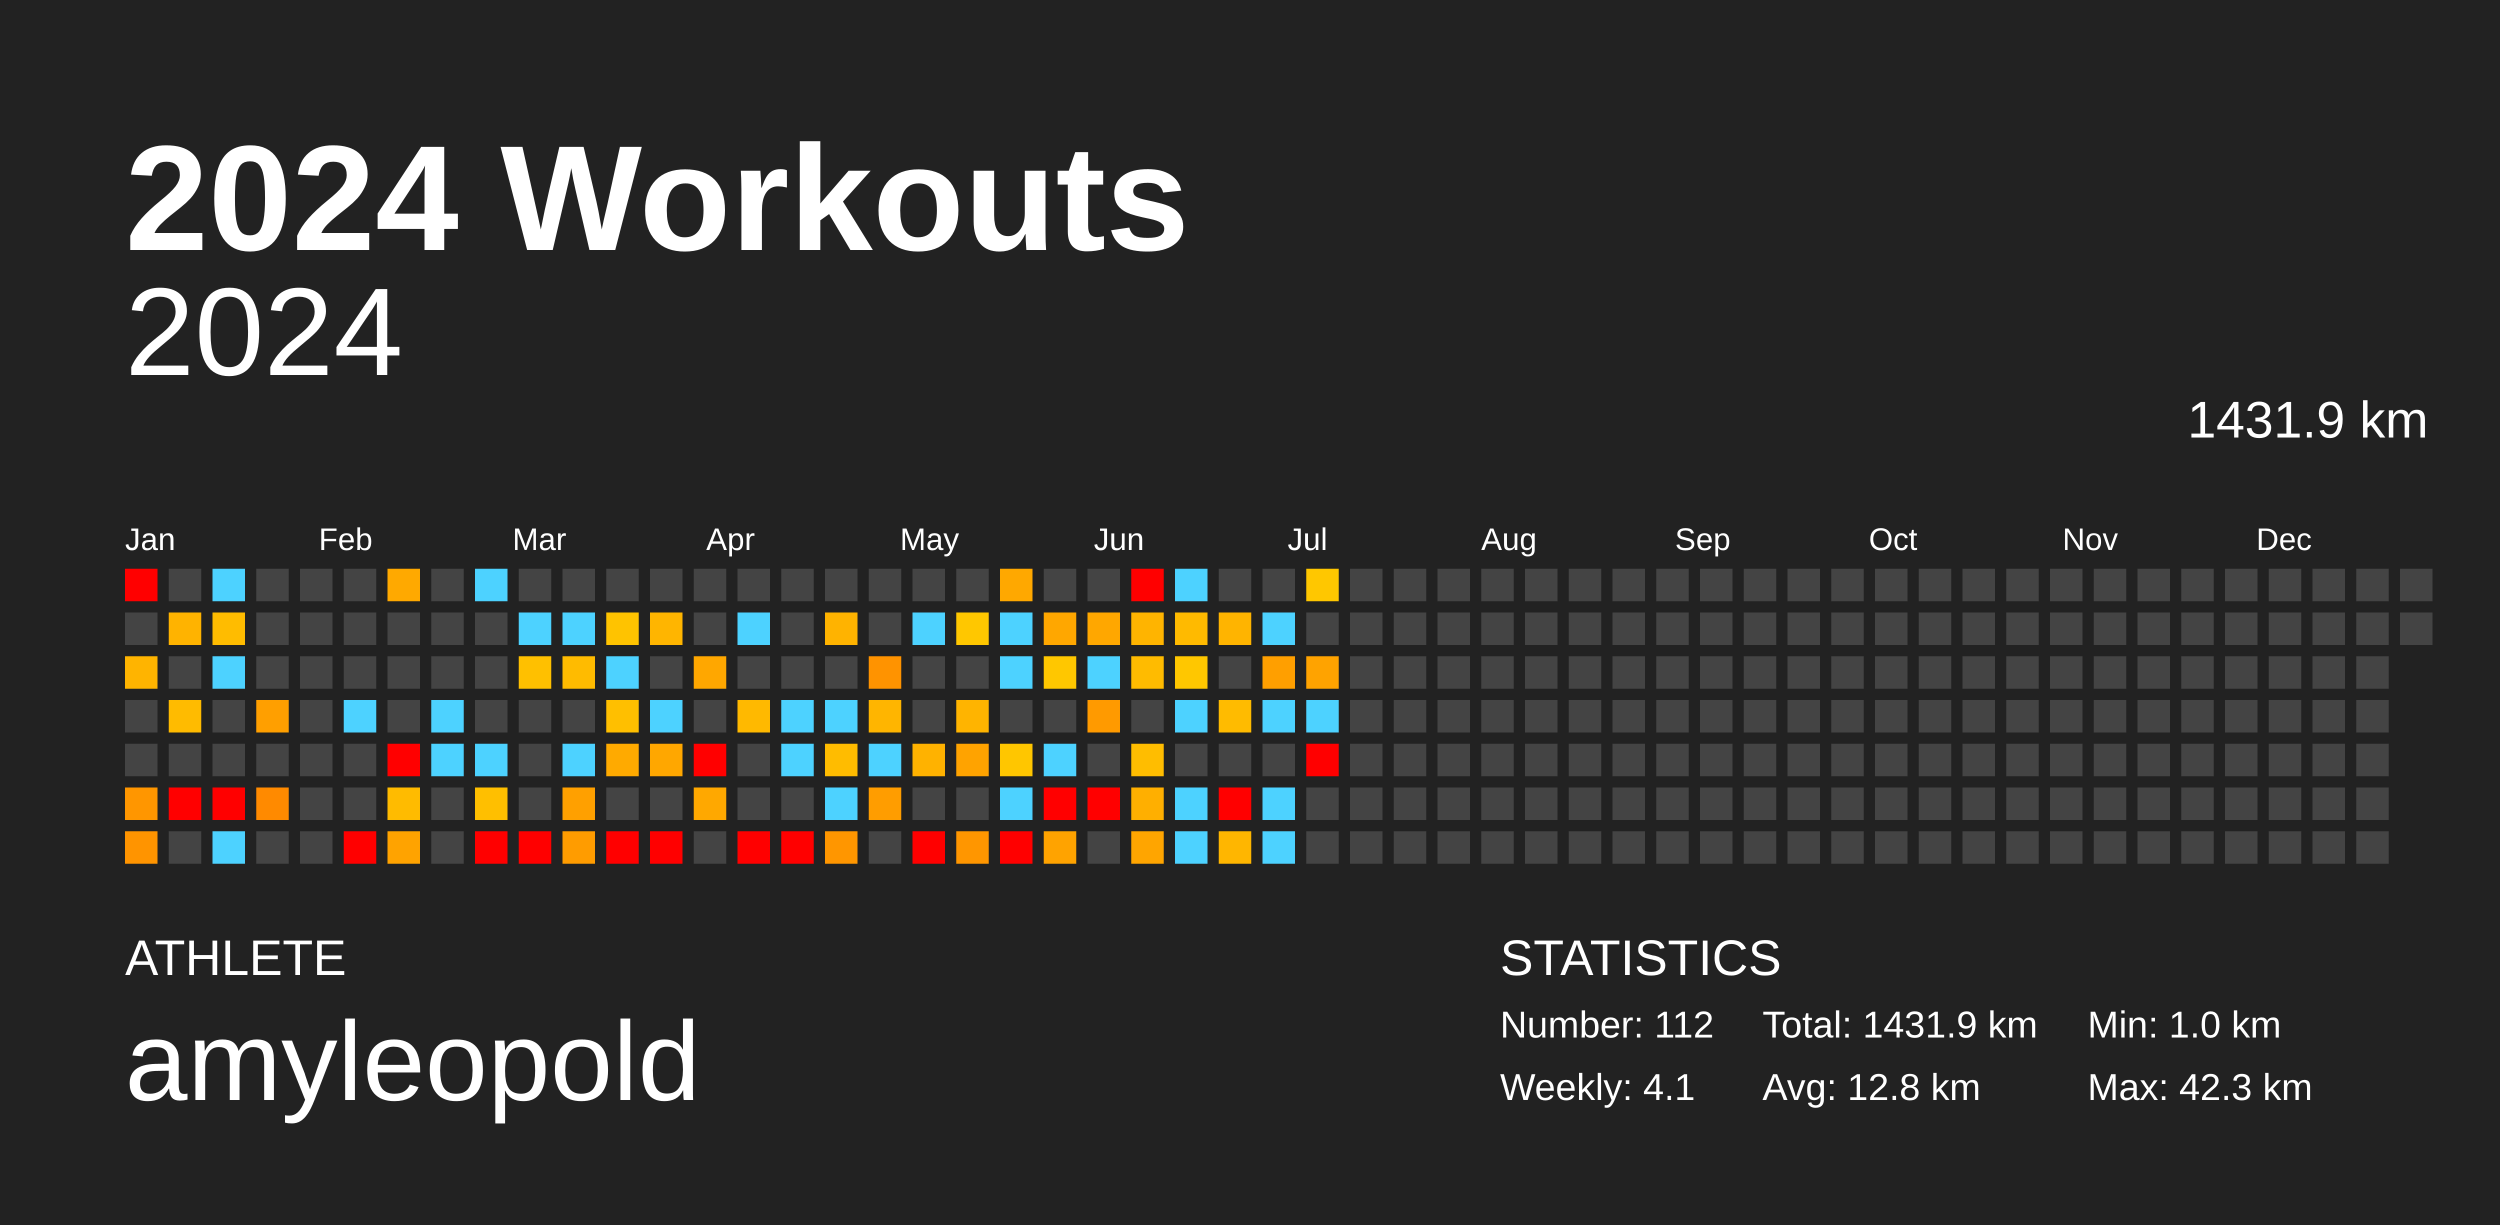
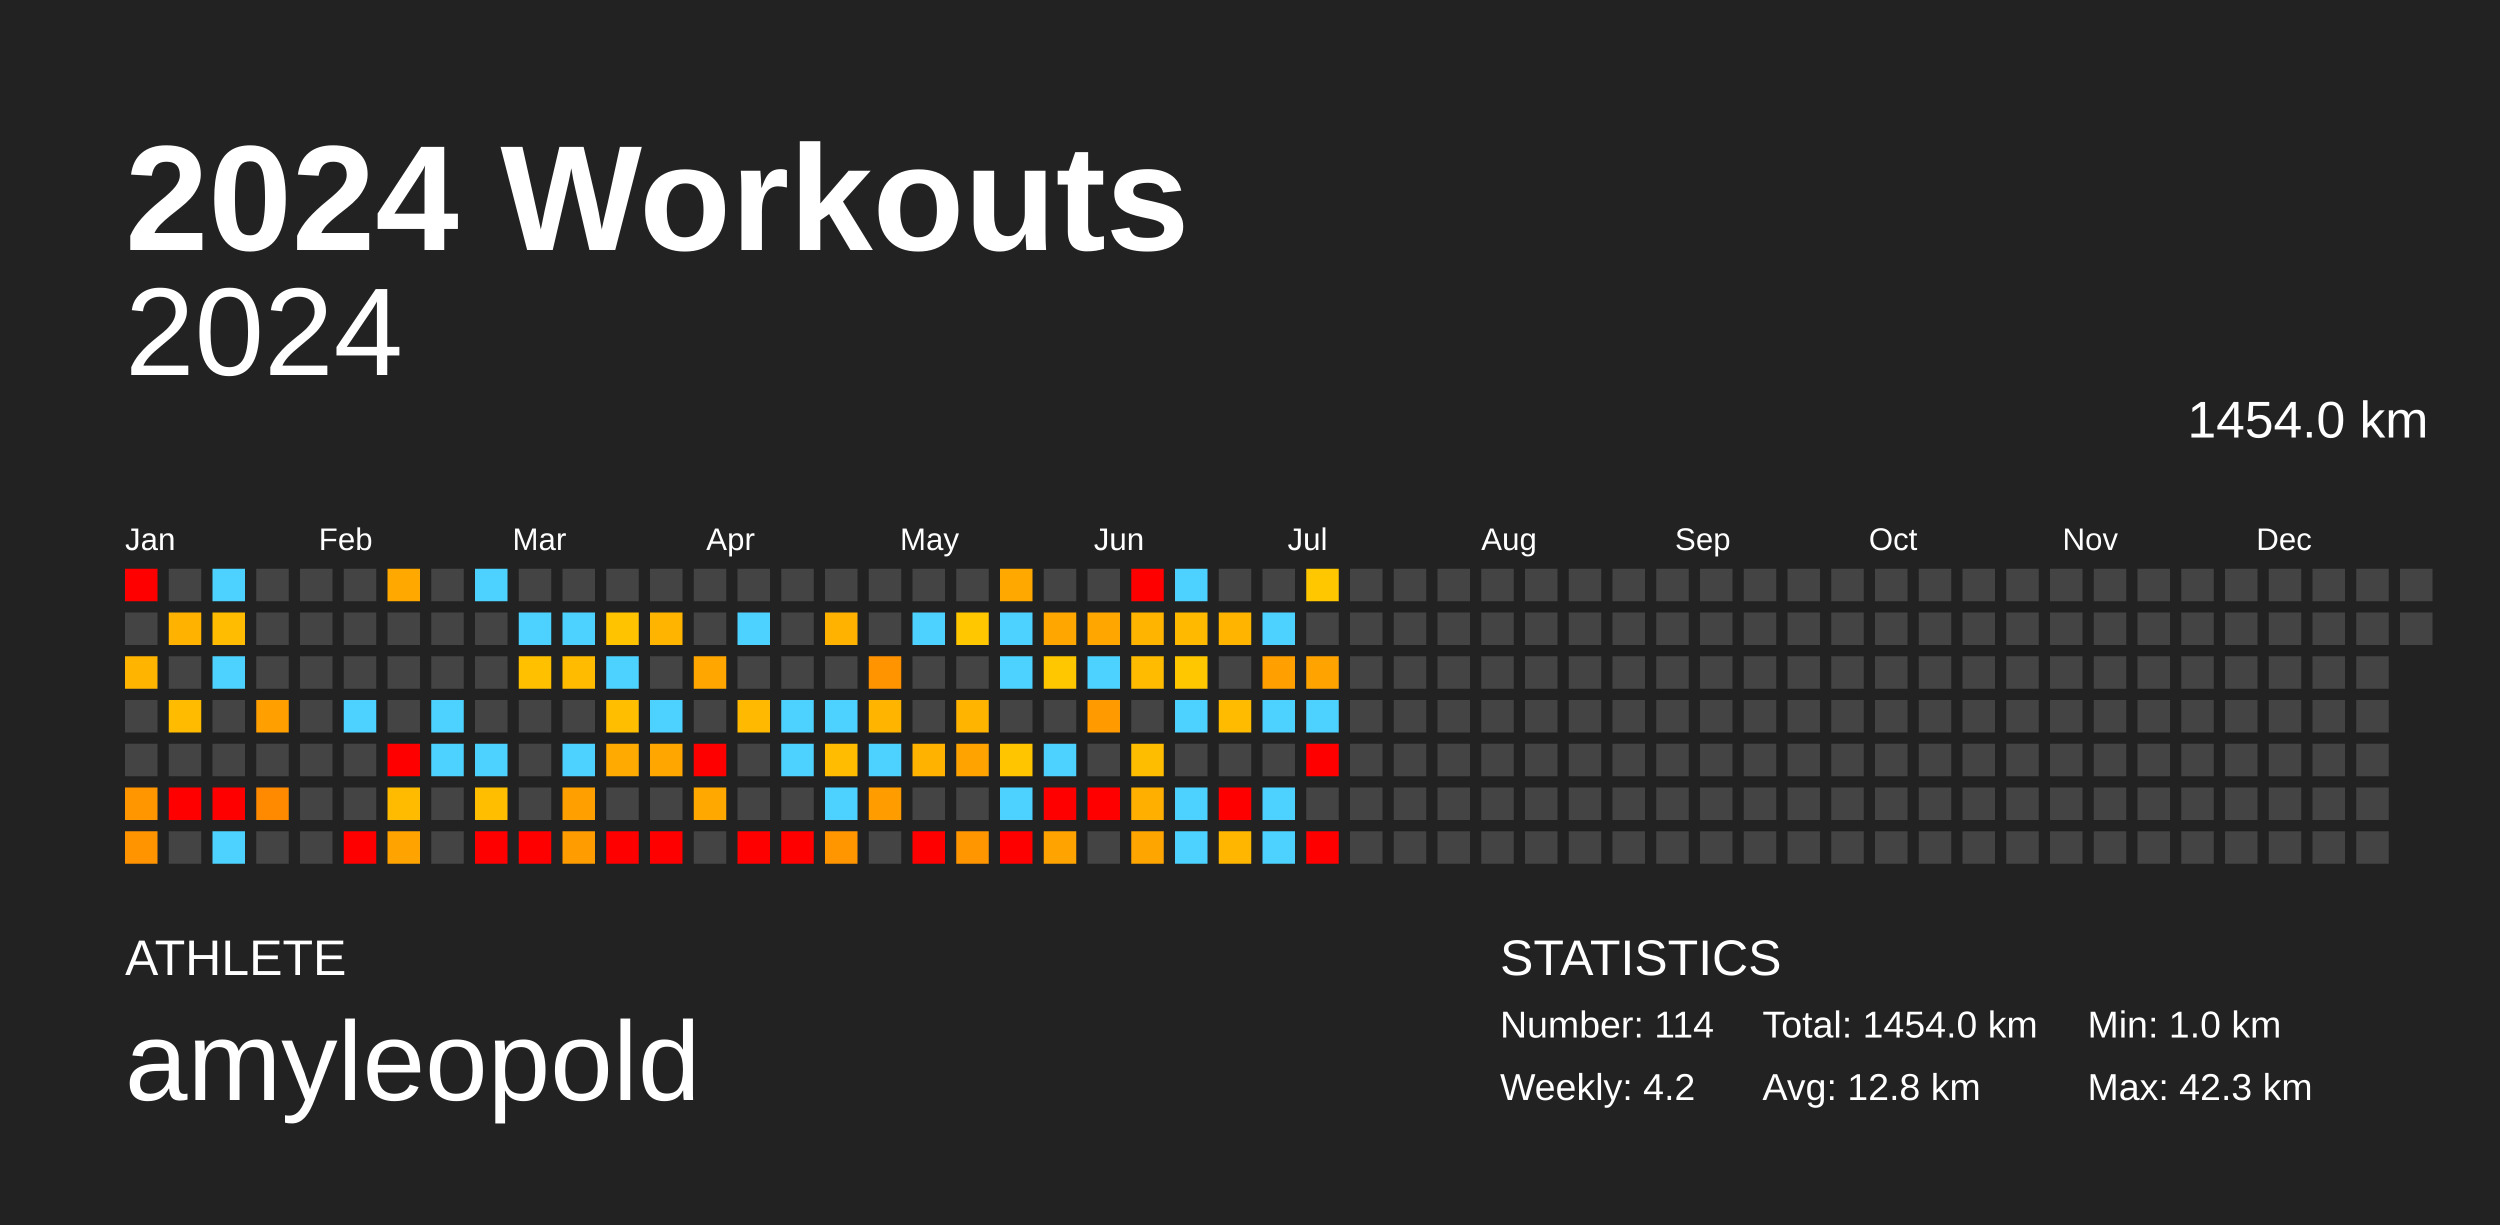
<svg xmlns="http://www.w3.org/2000/svg" baseProfile="full" height="98mm" version="1.1" viewBox="0,0,200,98" width="200mm">
  <defs />
  <rect fill="#222222" height="98" width="200" x="0" y="0" />
  <text fill="#FFFFFF" style="font-size:12px; font-family:Arial; font-weight:bold;" x="10" y="20">2024 Workouts</text>
  <text fill="#FFFFFF" style="font-size:4px; font-family:Arial" x="10" y="78">ATHLETE</text>
  <text fill="#FFFFFF" style="font-size:9px; font-family:Arial" x="10" y="88">amyleopold</text>
  <text fill="#FFFFFF" style="font-size:4px; font-family:Arial" x="120" y="78">STATISTICS</text>
-   <text fill="#FFFFFF" style="font-size:3px; font-family:Arial" x="120" y="83">Number: 112</text>
-   <text fill="#FFFFFF" style="font-size:3px; font-family:Arial" x="120" y="88">Weekly: 4.1</text>
-   <text fill="#FFFFFF" style="font-size:3px; font-family:Arial" x="141" y="83">Total: 1431.9 km</text>
+   <text fill="#FFFFFF" style="font-size:3px; font-family:Arial" x="120" y="83">Number: 114</text>
+   <text fill="#FFFFFF" style="font-size:3px; font-family:Arial" x="120" y="88">Weekly: 4.2</text>
+   <text fill="#FFFFFF" style="font-size:3px; font-family:Arial" x="141" y="83">Total: 1454.0 km</text>
  <text fill="#FFFFFF" style="font-size:3px; font-family:Arial" x="141" y="88">Avg: 12.8 km</text>
  <text fill="#FFFFFF" style="font-size:3px; font-family:Arial" x="167" y="83">Min: 1.0 km</text>
  <text fill="#FFFFFF" style="font-size:3px; font-family:Arial" x="167" y="88">Max: 42.3 km</text>
  <text alignment-baseline="hanging" fill="#FFFFFF" style="font-size:10.0px; font-family:Arial;" x="10" y="30">2024</text>
-   <text alignment-baseline="hanging" fill="#FFFFFF" style="font-size:4.125px; font-family:Arial;" x="175" y="35">1431.9 km</text>
+   <text alignment-baseline="hanging" fill="#FFFFFF" style="font-size:4.125px; font-family:Arial;" x="175" y="35">1454.0 km</text>
  <text fill="#FFFFFF" style="font-size:2.5px; font-family:Arial" x="10.0" y="44">Jan</text>
  <text fill="#FFFFFF" style="font-size:2.5px; font-family:Arial" x="25.5" y="44">Feb</text>
  <text fill="#FFFFFF" style="font-size:2.5px; font-family:Arial" x="41.0" y="44">Mar</text>
  <text fill="#FFFFFF" style="font-size:2.5px; font-family:Arial" x="56.5" y="44">Apr</text>
  <text fill="#FFFFFF" style="font-size:2.5px; font-family:Arial" x="72.0" y="44">May</text>
  <text fill="#FFFFFF" style="font-size:2.5px; font-family:Arial" x="87.5" y="44">Jun</text>
  <text fill="#FFFFFF" style="font-size:2.5px; font-family:Arial" x="103.0" y="44">Jul</text>
  <text fill="#FFFFFF" style="font-size:2.5px; font-family:Arial" x="118.5" y="44">Aug</text>
  <text fill="#FFFFFF" style="font-size:2.5px; font-family:Arial" x="134.0" y="44">Sep</text>
  <text fill="#FFFFFF" style="font-size:2.5px; font-family:Arial" x="149.5" y="44">Oct</text>
  <text fill="#FFFFFF" style="font-size:2.5px; font-family:Arial" x="165.0" y="44">Nov</text>
  <text fill="#FFFFFF" style="font-size:2.5px; font-family:Arial" x="180.5" y="44">Dec</text>
  <rect fill="red" height="2.6" width="2.6" x="10.0" y="45.5" />
  <rect fill="#444444" height="2.6" width="2.6" x="10.0" y="49.0" />
  <rect fill="#ffb400" height="2.6" width="2.6" x="10.0" y="52.5" />
  <rect fill="#444444" height="2.6" width="2.6" x="10.0" y="56.0" />
  <rect fill="#444444" height="2.6" width="2.6" x="10.0" y="59.5" />
  <rect fill="#ff9600" height="2.6" width="2.6" x="10.0" y="63.0" />
  <rect fill="#ff9400" height="2.6" width="2.6" x="10.0" y="66.5" />
  <rect fill="#444444" height="2.6" width="2.6" x="13.5" y="45.5" />
  <rect fill="#ffb300" height="2.6" width="2.6" x="13.5" y="49.0" />
  <rect fill="#444444" height="2.6" width="2.6" x="13.5" y="52.5" />
  <rect fill="#ffbb00" height="2.6" width="2.6" x="13.5" y="56.0" />
  <rect fill="#444444" height="2.6" width="2.6" x="13.5" y="59.5" />
  <rect fill="red" height="2.6" width="2.6" x="13.5" y="63.0" />
  <rect fill="#444444" height="2.6" width="2.6" x="13.5" y="66.5" />
  <rect fill="#4dd2ff" height="2.6" width="2.6" x="17.0" y="45.5" />
  <rect fill="#ffbc00" height="2.6" width="2.6" x="17.0" y="49.0" />
  <rect fill="#4dd2ff" height="2.6" width="2.6" x="17.0" y="52.5" />
  <rect fill="#444444" height="2.6" width="2.6" x="17.0" y="56.0" />
  <rect fill="#444444" height="2.6" width="2.6" x="17.0" y="59.5" />
  <rect fill="red" height="2.6" width="2.6" x="17.0" y="63.0" />
  <rect fill="#4dd2ff" height="2.6" width="2.6" x="17.0" y="66.5" />
  <rect fill="#444444" height="2.6" width="2.6" x="20.5" y="45.5" />
  <rect fill="#444444" height="2.6" width="2.6" x="20.5" y="49.0" />
  <rect fill="#444444" height="2.6" width="2.6" x="20.5" y="52.5" />
  <rect fill="#ff9f00" height="2.6" width="2.6" x="20.5" y="56.0" />
  <rect fill="#444444" height="2.6" width="2.6" x="20.5" y="59.5" />
  <rect fill="#ff8a00" height="2.6" width="2.6" x="20.5" y="63.0" />
  <rect fill="#444444" height="2.6" width="2.6" x="20.5" y="66.5" />
  <rect fill="#444444" height="2.6" width="2.6" x="24.0" y="45.5" />
  <rect fill="#444444" height="2.6" width="2.6" x="24.0" y="49.0" />
  <rect fill="#444444" height="2.6" width="2.6" x="24.0" y="52.5" />
  <rect fill="#444444" height="2.6" width="2.6" x="24.0" y="56.0" />
  <rect fill="#444444" height="2.6" width="2.6" x="24.0" y="59.5" />
  <rect fill="#444444" height="2.6" width="2.6" x="24.0" y="63.0" />
  <rect fill="#444444" height="2.6" width="2.6" x="24.0" y="66.5" />
  <rect fill="#444444" height="2.6" width="2.6" x="27.5" y="45.5" />
  <rect fill="#444444" height="2.6" width="2.6" x="27.5" y="49.0" />
  <rect fill="#444444" height="2.6" width="2.6" x="27.5" y="52.5" />
  <rect fill="#4dd2ff" height="2.6" width="2.6" x="27.5" y="56.0" />
  <rect fill="#444444" height="2.6" width="2.6" x="27.5" y="59.5" />
  <rect fill="#444444" height="2.6" width="2.6" x="27.5" y="63.0" />
  <rect fill="red" height="2.6" width="2.6" x="27.5" y="66.5" />
  <rect fill="#ffa900" height="2.6" width="2.6" x="31.0" y="45.5" />
  <rect fill="#444444" height="2.6" width="2.6" x="31.0" y="49.0" />
  <rect fill="#444444" height="2.6" width="2.6" x="31.0" y="52.5" />
  <rect fill="#444444" height="2.6" width="2.6" x="31.0" y="56.0" />
  <rect fill="red" height="2.6" width="2.6" x="31.0" y="59.5" />
  <rect fill="#ffbb00" height="2.6" width="2.6" x="31.0" y="63.0" />
  <rect fill="#ffa300" height="2.6" width="2.6" x="31.0" y="66.5" />
  <rect fill="#444444" height="2.6" width="2.6" x="34.5" y="45.5" />
  <rect fill="#444444" height="2.6" width="2.6" x="34.5" y="49.0" />
  <rect fill="#444444" height="2.6" width="2.6" x="34.5" y="52.5" />
  <rect fill="#4dd2ff" height="2.6" width="2.6" x="34.5" y="56.0" />
  <rect fill="#4dd2ff" height="2.6" width="2.6" x="34.5" y="59.5" />
  <rect fill="#444444" height="2.6" width="2.6" x="34.5" y="63.0" />
  <rect fill="#444444" height="2.6" width="2.6" x="34.5" y="66.5" />
  <rect fill="#4dd2ff" height="2.6" width="2.6" x="38.0" y="45.5" />
  <rect fill="#444444" height="2.6" width="2.6" x="38.0" y="49.0" />
  <rect fill="#444444" height="2.6" width="2.6" x="38.0" y="52.5" />
  <rect fill="#444444" height="2.6" width="2.6" x="38.0" y="56.0" />
  <rect fill="#4dd2ff" height="2.6" width="2.6" x="38.0" y="59.5" />
  <rect fill="#ffbf00" height="2.6" width="2.6" x="38.0" y="63.0" />
  <rect fill="red" height="2.6" width="2.6" x="38.0" y="66.5" />
  <rect fill="#444444" height="2.6" width="2.6" x="41.5" y="45.5" />
  <rect fill="#4dd2ff" height="2.6" width="2.6" x="41.5" y="49.0" />
  <rect fill="#ffc000" height="2.6" width="2.6" x="41.5" y="52.5" />
  <rect fill="#444444" height="2.6" width="2.6" x="41.5" y="56.0" />
  <rect fill="#444444" height="2.6" width="2.6" x="41.5" y="59.5" />
  <rect fill="#444444" height="2.6" width="2.6" x="41.5" y="63.0" />
  <rect fill="red" height="2.6" width="2.6" x="41.5" y="66.5" />
  <rect fill="#444444" height="2.6" width="2.6" x="45.0" y="45.5" />
  <rect fill="#4dd2ff" height="2.6" width="2.6" x="45.0" y="49.0" />
  <rect fill="#ffbb00" height="2.6" width="2.6" x="45.0" y="52.5" />
  <rect fill="#444444" height="2.6" width="2.6" x="45.0" y="56.0" />
  <rect fill="#4dd2ff" height="2.6" width="2.6" x="45.0" y="59.5" />
  <rect fill="#ffa000" height="2.6" width="2.6" x="45.0" y="63.0" />
  <rect fill="#ff9c00" height="2.6" width="2.6" x="45.0" y="66.5" />
  <rect fill="#444444" height="2.6" width="2.6" x="48.5" y="45.5" />
  <rect fill="#ffc300" height="2.6" width="2.6" x="48.5" y="49.0" />
  <rect fill="#4dd2ff" height="2.6" width="2.6" x="48.5" y="52.5" />
  <rect fill="#ffbf00" height="2.6" width="2.6" x="48.5" y="56.0" />
  <rect fill="#ffaa00" height="2.6" width="2.6" x="48.5" y="59.5" />
  <rect fill="#444444" height="2.6" width="2.6" x="48.5" y="63.0" />
  <rect fill="red" height="2.6" width="2.6" x="48.5" y="66.5" />
  <rect fill="#444444" height="2.6" width="2.6" x="52.0" y="45.5" />
  <rect fill="#ffb500" height="2.6" width="2.6" x="52.0" y="49.0" />
  <rect fill="#444444" height="2.6" width="2.6" x="52.0" y="52.5" />
  <rect fill="#4dd2ff" height="2.6" width="2.6" x="52.0" y="56.0" />
  <rect fill="#ffa700" height="2.6" width="2.6" x="52.0" y="59.5" />
  <rect fill="#444444" height="2.6" width="2.6" x="52.0" y="63.0" />
  <rect fill="red" height="2.6" width="2.6" x="52.0" y="66.5" />
  <rect fill="#444444" height="2.6" width="2.6" x="55.5" y="45.5" />
  <rect fill="#444444" height="2.6" width="2.6" x="55.5" y="49.0" />
  <rect fill="#ffa700" height="2.6" width="2.6" x="55.5" y="52.5" />
  <rect fill="#444444" height="2.6" width="2.6" x="55.5" y="56.0" />
  <rect fill="red" height="2.6" width="2.6" x="55.5" y="59.5" />
  <rect fill="#ffa800" height="2.6" width="2.6" x="55.5" y="63.0" />
  <rect fill="#444444" height="2.6" width="2.6" x="55.5" y="66.5" />
  <rect fill="#444444" height="2.6" width="2.6" x="59.0" y="45.5" />
  <rect fill="#4dd2ff" height="2.6" width="2.6" x="59.0" y="49.0" />
  <rect fill="#444444" height="2.6" width="2.6" x="59.0" y="52.5" />
  <rect fill="#ffb900" height="2.6" width="2.6" x="59.0" y="56.0" />
  <rect fill="#444444" height="2.6" width="2.6" x="59.0" y="59.5" />
  <rect fill="#444444" height="2.6" width="2.6" x="59.0" y="63.0" />
  <rect fill="red" height="2.6" width="2.6" x="59.0" y="66.5" />
  <rect fill="#444444" height="2.6" width="2.6" x="62.5" y="45.5" />
  <rect fill="#444444" height="2.6" width="2.6" x="62.5" y="49.0" />
  <rect fill="#444444" height="2.6" width="2.6" x="62.5" y="52.5" />
  <rect fill="#4dd2ff" height="2.6" width="2.6" x="62.5" y="56.0" />
  <rect fill="#4dd2ff" height="2.6" width="2.6" x="62.5" y="59.5" />
  <rect fill="#444444" height="2.6" width="2.6" x="62.5" y="63.0" />
  <rect fill="red" height="2.6" width="2.6" x="62.5" y="66.5" />
  <rect fill="#444444" height="2.6" width="2.6" x="66.0" y="45.5" />
  <rect fill="#ffb300" height="2.6" width="2.6" x="66.0" y="49.0" />
  <rect fill="#444444" height="2.6" width="2.6" x="66.0" y="52.5" />
  <rect fill="#4dd2ff" height="2.6" width="2.6" x="66.0" y="56.0" />
  <rect fill="#ffbc00" height="2.6" width="2.6" x="66.0" y="59.5" />
  <rect fill="#4dd2ff" height="2.6" width="2.6" x="66.0" y="63.0" />
  <rect fill="#ff9600" height="2.6" width="2.6" x="66.0" y="66.5" />
  <rect fill="#444444" height="2.6" width="2.6" x="69.5" y="45.5" />
  <rect fill="#444444" height="2.6" width="2.6" x="69.5" y="49.0" />
  <rect fill="#ff9300" height="2.6" width="2.6" x="69.5" y="52.5" />
  <rect fill="#ffb500" height="2.6" width="2.6" x="69.5" y="56.0" />
  <rect fill="#4dd2ff" height="2.6" width="2.6" x="69.5" y="59.5" />
  <rect fill="#ff9d00" height="2.6" width="2.6" x="69.5" y="63.0" />
  <rect fill="#444444" height="2.6" width="2.6" x="69.5" y="66.5" />
  <rect fill="#444444" height="2.6" width="2.6" x="73.0" y="45.5" />
  <rect fill="#4dd2ff" height="2.6" width="2.6" x="73.0" y="49.0" />
  <rect fill="#444444" height="2.6" width="2.6" x="73.0" y="52.5" />
  <rect fill="#444444" height="2.6" width="2.6" x="73.0" y="56.0" />
  <rect fill="#ffb200" height="2.6" width="2.6" x="73.0" y="59.5" />
  <rect fill="#444444" height="2.6" width="2.6" x="73.0" y="63.0" />
  <rect fill="red" height="2.6" width="2.6" x="73.0" y="66.5" />
  <rect fill="#444444" height="2.6" width="2.6" x="76.5" y="45.5" />
  <rect fill="#ffc700" height="2.6" width="2.6" x="76.5" y="49.0" />
  <rect fill="#444444" height="2.6" width="2.6" x="76.5" y="52.5" />
  <rect fill="#ffb400" height="2.6" width="2.6" x="76.5" y="56.0" />
  <rect fill="#ffa300" height="2.6" width="2.6" x="76.5" y="59.5" />
  <rect fill="#444444" height="2.6" width="2.6" x="76.5" y="63.0" />
  <rect fill="#ff9600" height="2.6" width="2.6" x="76.5" y="66.5" />
  <rect fill="#ffa800" height="2.6" width="2.6" x="80.0" y="45.5" />
  <rect fill="#4dd2ff" height="2.6" width="2.6" x="80.0" y="49.0" />
  <rect fill="#4dd2ff" height="2.6" width="2.6" x="80.0" y="52.5" />
  <rect fill="#444444" height="2.6" width="2.6" x="80.0" y="56.0" />
  <rect fill="#ffc600" height="2.6" width="2.6" x="80.0" y="59.5" />
  <rect fill="#4dd2ff" height="2.6" width="2.6" x="80.0" y="63.0" />
  <rect fill="red" height="2.6" width="2.6" x="80.0" y="66.5" />
  <rect fill="#444444" height="2.6" width="2.6" x="83.5" y="45.5" />
  <rect fill="#ffa700" height="2.6" width="2.6" x="83.5" y="49.0" />
  <rect fill="#ffc700" height="2.6" width="2.6" x="83.5" y="52.5" />
  <rect fill="#444444" height="2.6" width="2.6" x="83.5" y="56.0" />
  <rect fill="#4dd2ff" height="2.6" width="2.6" x="83.5" y="59.5" />
  <rect fill="red" height="2.6" width="2.6" x="83.5" y="63.0" />
  <rect fill="#ffa300" height="2.6" width="2.6" x="83.5" y="66.5" />
  <rect fill="#444444" height="2.6" width="2.6" x="87.0" y="45.5" />
  <rect fill="#ffa700" height="2.6" width="2.6" x="87.0" y="49.0" />
  <rect fill="#4dd2ff" height="2.6" width="2.6" x="87.0" y="52.5" />
  <rect fill="#ff9a00" height="2.6" width="2.6" x="87.0" y="56.0" />
  <rect fill="#444444" height="2.6" width="2.6" x="87.0" y="59.5" />
  <rect fill="red" height="2.6" width="2.6" x="87.0" y="63.0" />
  <rect fill="#444444" height="2.6" width="2.6" x="87.0" y="66.5" />
  <rect fill="red" height="2.6" width="2.6" x="90.5" y="45.5" />
  <rect fill="#ffb400" height="2.6" width="2.6" x="90.5" y="49.0" />
  <rect fill="#ffbb00" height="2.6" width="2.6" x="90.5" y="52.5" />
  <rect fill="#444444" height="2.6" width="2.6" x="90.5" y="56.0" />
  <rect fill="#ffbd00" height="2.6" width="2.6" x="90.5" y="59.5" />
  <rect fill="#ffaf00" height="2.6" width="2.6" x="90.5" y="63.0" />
  <rect fill="#ffa500" height="2.6" width="2.6" x="90.5" y="66.5" />
  <rect fill="#4dd2ff" height="2.6" width="2.6" x="94.0" y="45.5" />
  <rect fill="#ffba00" height="2.6" width="2.6" x="94.0" y="49.0" />
  <rect fill="#ffc700" height="2.6" width="2.6" x="94.0" y="52.5" />
  <rect fill="#4dd2ff" height="2.6" width="2.6" x="94.0" y="56.0" />
  <rect fill="#444444" height="2.6" width="2.6" x="94.0" y="59.5" />
  <rect fill="#4dd2ff" height="2.6" width="2.6" x="94.0" y="63.0" />
  <rect fill="#4dd2ff" height="2.6" width="2.6" x="94.0" y="66.5" />
  <rect fill="#444444" height="2.6" width="2.6" x="97.5" y="45.5" />
  <rect fill="#ffb400" height="2.6" width="2.6" x="97.5" y="49.0" />
  <rect fill="#444444" height="2.6" width="2.6" x="97.5" y="52.5" />
  <rect fill="#ffbb00" height="2.6" width="2.6" x="97.5" y="56.0" />
  <rect fill="#444444" height="2.6" width="2.6" x="97.5" y="59.5" />
  <rect fill="red" height="2.6" width="2.6" x="97.5" y="63.0" />
  <rect fill="#ffb600" height="2.6" width="2.6" x="97.5" y="66.5" />
  <rect fill="#444444" height="2.6" width="2.6" x="101.0" y="45.5" />
  <rect fill="#4dd2ff" height="2.6" width="2.6" x="101.0" y="49.0" />
  <rect fill="#ff9f00" height="2.6" width="2.6" x="101.0" y="52.5" />
  <rect fill="#4dd2ff" height="2.6" width="2.6" x="101.0" y="56.0" />
  <rect fill="#444444" height="2.6" width="2.6" x="101.0" y="59.5" />
  <rect fill="#4dd2ff" height="2.6" width="2.6" x="101.0" y="63.0" />
  <rect fill="#4dd2ff" height="2.6" width="2.6" x="101.0" y="66.5" />
  <rect fill="#ffc700" height="2.6" width="2.6" x="104.5" y="45.5" />
  <rect fill="#444444" height="2.6" width="2.6" x="104.5" y="49.0" />
  <rect fill="#ffa300" height="2.6" width="2.6" x="104.5" y="52.5" />
  <rect fill="#4dd2ff" height="2.6" width="2.6" x="104.5" y="56.0" />
  <rect fill="red" height="2.6" width="2.6" x="104.5" y="59.5" />
  <rect fill="#444444" height="2.6" width="2.6" x="104.5" y="63.0" />
-   <rect fill="#444444" height="2.6" width="2.6" x="104.5" y="66.5" />
+   <rect fill="red" height="2.6" width="2.6" x="104.5" y="66.5" />
  <rect fill="#444444" height="2.6" width="2.6" x="108.0" y="45.5" />
  <rect fill="#444444" height="2.6" width="2.6" x="108.0" y="49.0" />
  <rect fill="#444444" height="2.6" width="2.6" x="108.0" y="52.5" />
  <rect fill="#444444" height="2.6" width="2.6" x="108.0" y="56.0" />
  <rect fill="#444444" height="2.6" width="2.6" x="108.0" y="59.5" />
  <rect fill="#444444" height="2.6" width="2.6" x="108.0" y="63.0" />
  <rect fill="#444444" height="2.6" width="2.6" x="108.0" y="66.5" />
  <rect fill="#444444" height="2.6" width="2.6" x="111.5" y="45.5" />
  <rect fill="#444444" height="2.6" width="2.6" x="111.5" y="49.0" />
  <rect fill="#444444" height="2.6" width="2.6" x="111.5" y="52.5" />
  <rect fill="#444444" height="2.6" width="2.6" x="111.5" y="56.0" />
  <rect fill="#444444" height="2.6" width="2.6" x="111.5" y="59.5" />
  <rect fill="#444444" height="2.6" width="2.6" x="111.5" y="63.0" />
  <rect fill="#444444" height="2.6" width="2.6" x="111.5" y="66.5" />
  <rect fill="#444444" height="2.6" width="2.6" x="115.0" y="45.5" />
  <rect fill="#444444" height="2.6" width="2.6" x="115.0" y="49.0" />
  <rect fill="#444444" height="2.6" width="2.6" x="115.0" y="52.5" />
  <rect fill="#444444" height="2.6" width="2.6" x="115.0" y="56.0" />
  <rect fill="#444444" height="2.6" width="2.6" x="115.0" y="59.5" />
  <rect fill="#444444" height="2.6" width="2.6" x="115.0" y="63.0" />
  <rect fill="#444444" height="2.6" width="2.6" x="115.0" y="66.5" />
  <rect fill="#444444" height="2.6" width="2.6" x="118.5" y="45.5" />
  <rect fill="#444444" height="2.6" width="2.6" x="118.5" y="49.0" />
  <rect fill="#444444" height="2.6" width="2.6" x="118.5" y="52.5" />
  <rect fill="#444444" height="2.6" width="2.6" x="118.5" y="56.0" />
  <rect fill="#444444" height="2.6" width="2.6" x="118.5" y="59.5" />
  <rect fill="#444444" height="2.6" width="2.6" x="118.5" y="63.0" />
  <rect fill="#444444" height="2.6" width="2.6" x="118.5" y="66.5" />
  <rect fill="#444444" height="2.6" width="2.6" x="122.0" y="45.5" />
  <rect fill="#444444" height="2.6" width="2.6" x="122.0" y="49.0" />
  <rect fill="#444444" height="2.6" width="2.6" x="122.0" y="52.5" />
  <rect fill="#444444" height="2.6" width="2.6" x="122.0" y="56.0" />
  <rect fill="#444444" height="2.6" width="2.6" x="122.0" y="59.5" />
  <rect fill="#444444" height="2.6" width="2.6" x="122.0" y="63.0" />
  <rect fill="#444444" height="2.6" width="2.6" x="122.0" y="66.5" />
  <rect fill="#444444" height="2.6" width="2.6" x="125.5" y="45.5" />
  <rect fill="#444444" height="2.6" width="2.6" x="125.5" y="49.0" />
  <rect fill="#444444" height="2.6" width="2.6" x="125.5" y="52.5" />
  <rect fill="#444444" height="2.6" width="2.6" x="125.5" y="56.0" />
  <rect fill="#444444" height="2.6" width="2.6" x="125.5" y="59.5" />
  <rect fill="#444444" height="2.6" width="2.6" x="125.5" y="63.0" />
  <rect fill="#444444" height="2.6" width="2.6" x="125.5" y="66.5" />
  <rect fill="#444444" height="2.6" width="2.6" x="129.0" y="45.5" />
  <rect fill="#444444" height="2.6" width="2.6" x="129.0" y="49.0" />
  <rect fill="#444444" height="2.6" width="2.6" x="129.0" y="52.5" />
  <rect fill="#444444" height="2.6" width="2.6" x="129.0" y="56.0" />
  <rect fill="#444444" height="2.6" width="2.6" x="129.0" y="59.5" />
  <rect fill="#444444" height="2.6" width="2.6" x="129.0" y="63.0" />
  <rect fill="#444444" height="2.6" width="2.6" x="129.0" y="66.5" />
  <rect fill="#444444" height="2.6" width="2.6" x="132.5" y="45.5" />
  <rect fill="#444444" height="2.6" width="2.6" x="132.5" y="49.0" />
  <rect fill="#444444" height="2.6" width="2.6" x="132.5" y="52.5" />
  <rect fill="#444444" height="2.6" width="2.6" x="132.5" y="56.0" />
  <rect fill="#444444" height="2.6" width="2.6" x="132.5" y="59.5" />
  <rect fill="#444444" height="2.6" width="2.6" x="132.5" y="63.0" />
  <rect fill="#444444" height="2.6" width="2.6" x="132.5" y="66.5" />
  <rect fill="#444444" height="2.6" width="2.6" x="136.0" y="45.5" />
  <rect fill="#444444" height="2.6" width="2.6" x="136.0" y="49.0" />
  <rect fill="#444444" height="2.6" width="2.6" x="136.0" y="52.5" />
  <rect fill="#444444" height="2.6" width="2.6" x="136.0" y="56.0" />
  <rect fill="#444444" height="2.6" width="2.6" x="136.0" y="59.5" />
  <rect fill="#444444" height="2.6" width="2.6" x="136.0" y="63.0" />
  <rect fill="#444444" height="2.6" width="2.6" x="136.0" y="66.5" />
  <rect fill="#444444" height="2.6" width="2.6" x="139.5" y="45.5" />
  <rect fill="#444444" height="2.6" width="2.6" x="139.5" y="49.0" />
  <rect fill="#444444" height="2.6" width="2.6" x="139.5" y="52.5" />
  <rect fill="#444444" height="2.6" width="2.6" x="139.5" y="56.0" />
  <rect fill="#444444" height="2.6" width="2.6" x="139.5" y="59.5" />
  <rect fill="#444444" height="2.6" width="2.6" x="139.5" y="63.0" />
  <rect fill="#444444" height="2.6" width="2.6" x="139.5" y="66.5" />
  <rect fill="#444444" height="2.6" width="2.6" x="143.0" y="45.5" />
  <rect fill="#444444" height="2.6" width="2.6" x="143.0" y="49.0" />
  <rect fill="#444444" height="2.6" width="2.6" x="143.0" y="52.5" />
  <rect fill="#444444" height="2.6" width="2.6" x="143.0" y="56.0" />
  <rect fill="#444444" height="2.6" width="2.6" x="143.0" y="59.5" />
  <rect fill="#444444" height="2.6" width="2.6" x="143.0" y="63.0" />
  <rect fill="#444444" height="2.6" width="2.6" x="143.0" y="66.5" />
  <rect fill="#444444" height="2.6" width="2.6" x="146.5" y="45.5" />
  <rect fill="#444444" height="2.6" width="2.6" x="146.5" y="49.0" />
  <rect fill="#444444" height="2.6" width="2.6" x="146.5" y="52.5" />
  <rect fill="#444444" height="2.6" width="2.6" x="146.5" y="56.0" />
  <rect fill="#444444" height="2.6" width="2.6" x="146.5" y="59.5" />
  <rect fill="#444444" height="2.6" width="2.6" x="146.5" y="63.0" />
  <rect fill="#444444" height="2.6" width="2.6" x="146.5" y="66.5" />
  <rect fill="#444444" height="2.6" width="2.6" x="150.0" y="45.5" />
  <rect fill="#444444" height="2.6" width="2.6" x="150.0" y="49.0" />
  <rect fill="#444444" height="2.6" width="2.6" x="150.0" y="52.5" />
  <rect fill="#444444" height="2.6" width="2.6" x="150.0" y="56.0" />
  <rect fill="#444444" height="2.6" width="2.6" x="150.0" y="59.5" />
  <rect fill="#444444" height="2.6" width="2.6" x="150.0" y="63.0" />
  <rect fill="#444444" height="2.6" width="2.6" x="150.0" y="66.5" />
  <rect fill="#444444" height="2.6" width="2.6" x="153.5" y="45.5" />
  <rect fill="#444444" height="2.6" width="2.6" x="153.5" y="49.0" />
  <rect fill="#444444" height="2.6" width="2.6" x="153.5" y="52.5" />
  <rect fill="#444444" height="2.6" width="2.6" x="153.5" y="56.0" />
  <rect fill="#444444" height="2.6" width="2.6" x="153.5" y="59.5" />
  <rect fill="#444444" height="2.6" width="2.6" x="153.5" y="63.0" />
  <rect fill="#444444" height="2.6" width="2.6" x="153.5" y="66.5" />
  <rect fill="#444444" height="2.6" width="2.6" x="157.0" y="45.5" />
  <rect fill="#444444" height="2.6" width="2.6" x="157.0" y="49.0" />
  <rect fill="#444444" height="2.6" width="2.6" x="157.0" y="52.5" />
  <rect fill="#444444" height="2.6" width="2.6" x="157.0" y="56.0" />
  <rect fill="#444444" height="2.6" width="2.6" x="157.0" y="59.5" />
  <rect fill="#444444" height="2.6" width="2.6" x="157.0" y="63.0" />
  <rect fill="#444444" height="2.6" width="2.6" x="157.0" y="66.5" />
  <rect fill="#444444" height="2.6" width="2.6" x="160.5" y="45.5" />
  <rect fill="#444444" height="2.6" width="2.6" x="160.5" y="49.0" />
  <rect fill="#444444" height="2.6" width="2.6" x="160.5" y="52.5" />
  <rect fill="#444444" height="2.6" width="2.6" x="160.5" y="56.0" />
  <rect fill="#444444" height="2.6" width="2.6" x="160.5" y="59.5" />
  <rect fill="#444444" height="2.6" width="2.6" x="160.5" y="63.0" />
  <rect fill="#444444" height="2.6" width="2.6" x="160.5" y="66.5" />
  <rect fill="#444444" height="2.6" width="2.6" x="164.0" y="45.5" />
  <rect fill="#444444" height="2.6" width="2.6" x="164.0" y="49.0" />
  <rect fill="#444444" height="2.6" width="2.6" x="164.0" y="52.5" />
  <rect fill="#444444" height="2.6" width="2.6" x="164.0" y="56.0" />
  <rect fill="#444444" height="2.6" width="2.6" x="164.0" y="59.5" />
  <rect fill="#444444" height="2.6" width="2.6" x="164.0" y="63.0" />
  <rect fill="#444444" height="2.6" width="2.6" x="164.0" y="66.5" />
  <rect fill="#444444" height="2.6" width="2.6" x="167.5" y="45.5" />
  <rect fill="#444444" height="2.6" width="2.6" x="167.5" y="49.0" />
  <rect fill="#444444" height="2.6" width="2.6" x="167.5" y="52.5" />
  <rect fill="#444444" height="2.6" width="2.6" x="167.5" y="56.0" />
  <rect fill="#444444" height="2.6" width="2.6" x="167.5" y="59.5" />
  <rect fill="#444444" height="2.6" width="2.6" x="167.5" y="63.0" />
  <rect fill="#444444" height="2.6" width="2.6" x="167.5" y="66.5" />
  <rect fill="#444444" height="2.6" width="2.6" x="171.0" y="45.5" />
  <rect fill="#444444" height="2.6" width="2.6" x="171.0" y="49.0" />
  <rect fill="#444444" height="2.6" width="2.6" x="171.0" y="52.5" />
  <rect fill="#444444" height="2.6" width="2.6" x="171.0" y="56.0" />
  <rect fill="#444444" height="2.6" width="2.6" x="171.0" y="59.5" />
  <rect fill="#444444" height="2.6" width="2.6" x="171.0" y="63.0" />
  <rect fill="#444444" height="2.6" width="2.6" x="171.0" y="66.5" />
  <rect fill="#444444" height="2.6" width="2.6" x="174.5" y="45.5" />
  <rect fill="#444444" height="2.6" width="2.6" x="174.5" y="49.0" />
  <rect fill="#444444" height="2.6" width="2.6" x="174.5" y="52.5" />
  <rect fill="#444444" height="2.6" width="2.6" x="174.5" y="56.0" />
  <rect fill="#444444" height="2.6" width="2.6" x="174.5" y="59.5" />
  <rect fill="#444444" height="2.6" width="2.6" x="174.5" y="63.0" />
  <rect fill="#444444" height="2.6" width="2.6" x="174.5" y="66.5" />
  <rect fill="#444444" height="2.6" width="2.6" x="178.0" y="45.5" />
  <rect fill="#444444" height="2.6" width="2.6" x="178.0" y="49.0" />
  <rect fill="#444444" height="2.6" width="2.6" x="178.0" y="52.5" />
  <rect fill="#444444" height="2.6" width="2.6" x="178.0" y="56.0" />
  <rect fill="#444444" height="2.6" width="2.6" x="178.0" y="59.5" />
  <rect fill="#444444" height="2.6" width="2.6" x="178.0" y="63.0" />
  <rect fill="#444444" height="2.6" width="2.6" x="178.0" y="66.5" />
  <rect fill="#444444" height="2.6" width="2.6" x="181.5" y="45.5" />
  <rect fill="#444444" height="2.6" width="2.6" x="181.5" y="49.0" />
  <rect fill="#444444" height="2.6" width="2.6" x="181.5" y="52.5" />
  <rect fill="#444444" height="2.6" width="2.6" x="181.5" y="56.0" />
  <rect fill="#444444" height="2.6" width="2.6" x="181.5" y="59.5" />
  <rect fill="#444444" height="2.6" width="2.6" x="181.5" y="63.0" />
  <rect fill="#444444" height="2.6" width="2.6" x="181.5" y="66.5" />
  <rect fill="#444444" height="2.6" width="2.6" x="185.0" y="45.5" />
  <rect fill="#444444" height="2.6" width="2.6" x="185.0" y="49.0" />
  <rect fill="#444444" height="2.6" width="2.6" x="185.0" y="52.5" />
  <rect fill="#444444" height="2.6" width="2.6" x="185.0" y="56.0" />
  <rect fill="#444444" height="2.6" width="2.6" x="185.0" y="59.5" />
  <rect fill="#444444" height="2.6" width="2.6" x="185.0" y="63.0" />
  <rect fill="#444444" height="2.6" width="2.6" x="185.0" y="66.5" />
  <rect fill="#444444" height="2.6" width="2.6" x="188.5" y="45.5" />
  <rect fill="#444444" height="2.6" width="2.6" x="188.5" y="49.0" />
  <rect fill="#444444" height="2.6" width="2.6" x="188.5" y="52.5" />
  <rect fill="#444444" height="2.6" width="2.6" x="188.5" y="56.0" />
  <rect fill="#444444" height="2.6" width="2.6" x="188.5" y="59.5" />
  <rect fill="#444444" height="2.6" width="2.6" x="188.5" y="63.0" />
  <rect fill="#444444" height="2.6" width="2.6" x="188.5" y="66.5" />
  <rect fill="#444444" height="2.6" width="2.6" x="192.0" y="45.5" />
  <rect fill="#444444" height="2.6" width="2.6" x="192.0" y="49.0" />
</svg>
